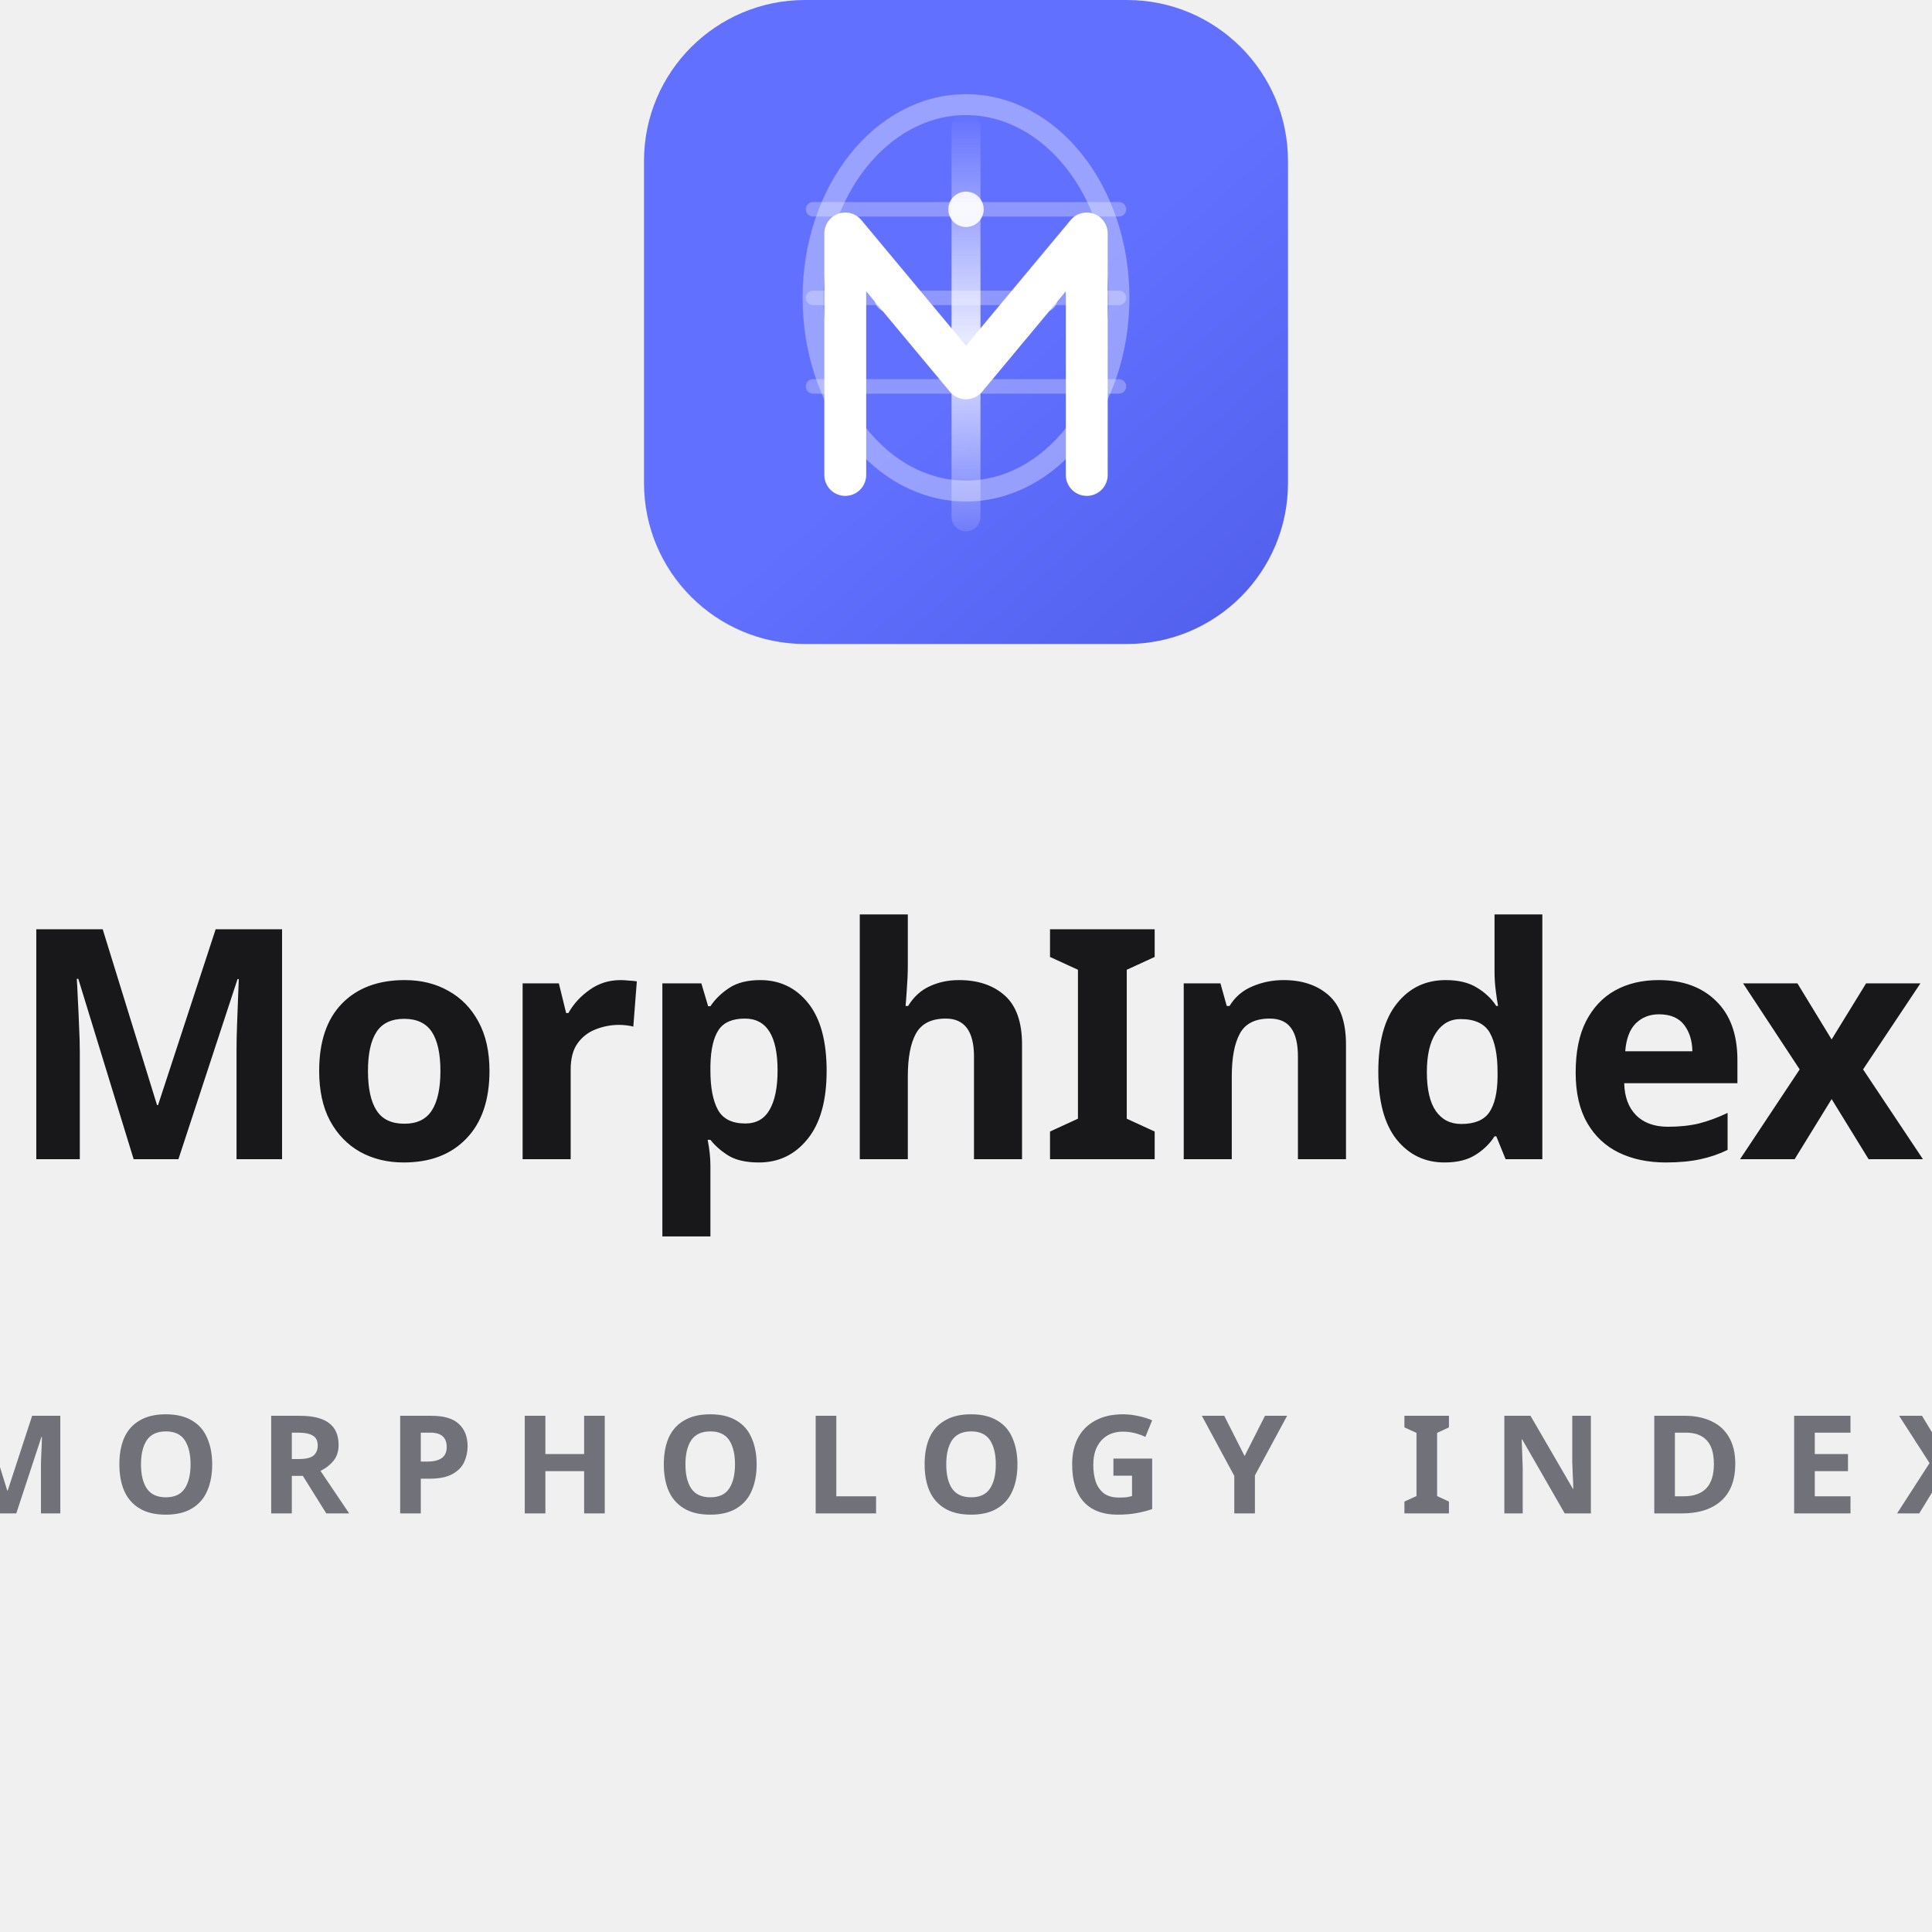
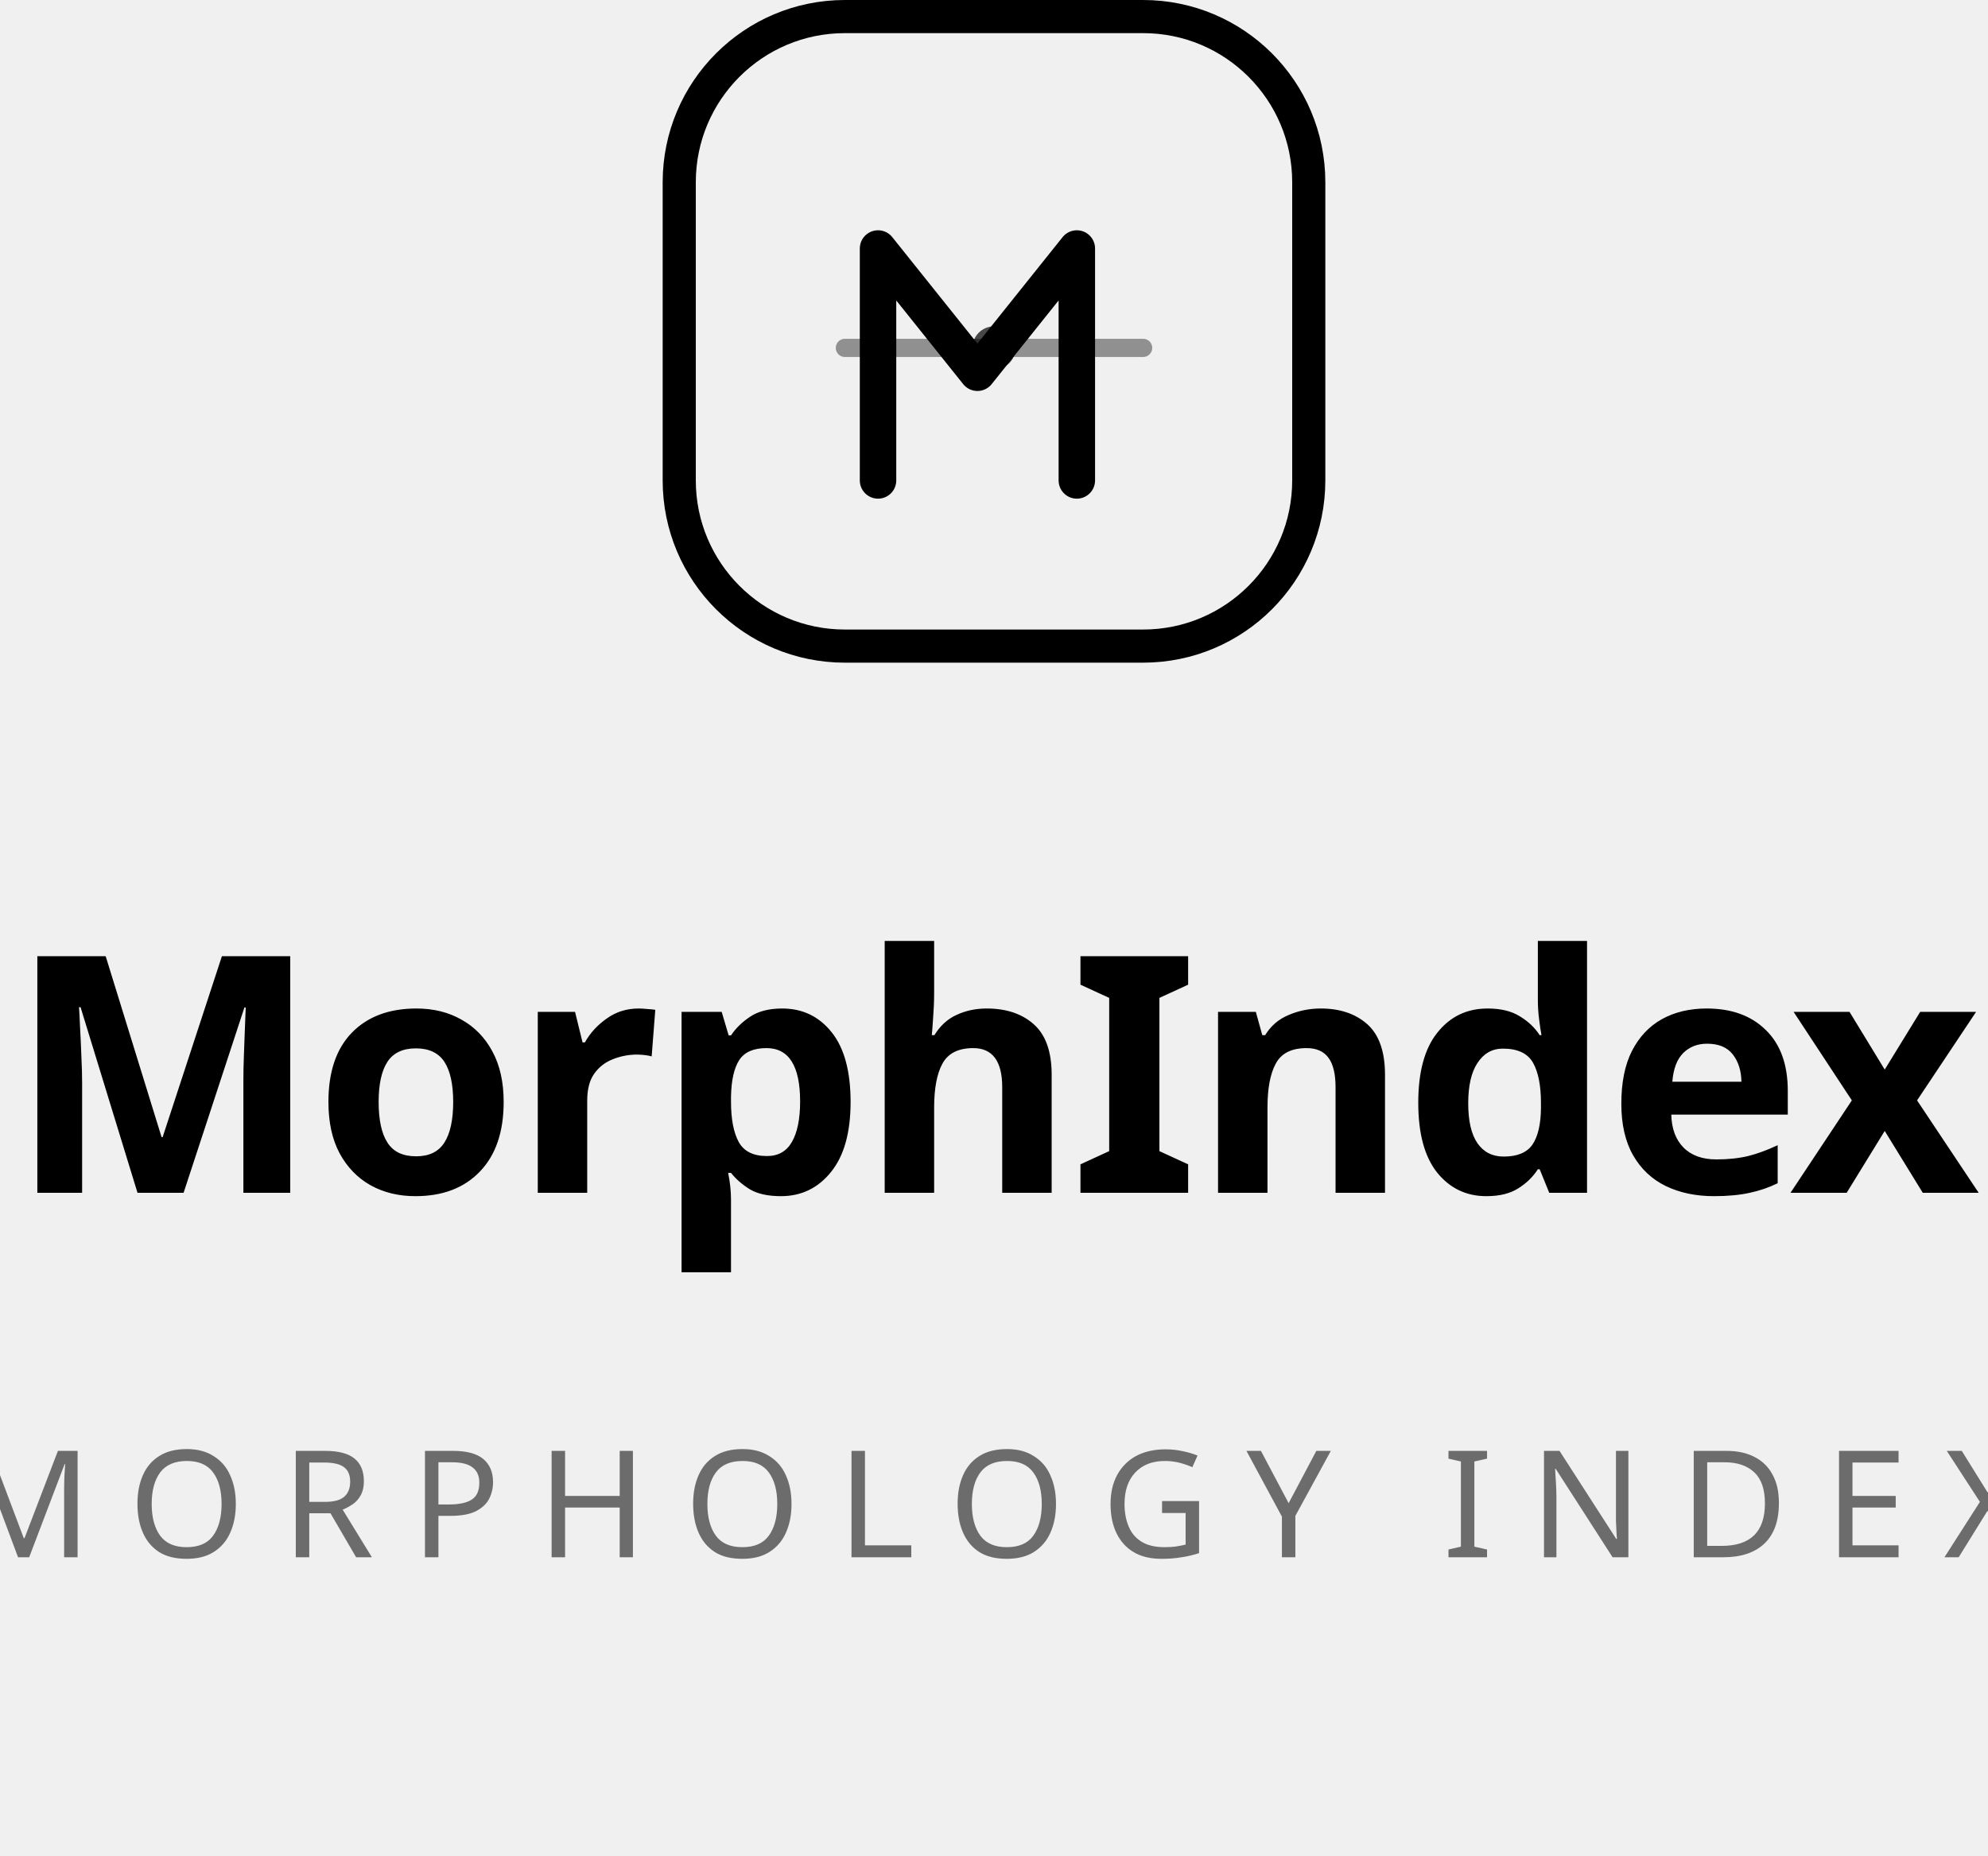
- <svg xmlns="http://www.w3.org/2000/svg" viewBox="0 0 120 120" fill="none" role="img" aria-label="MorphIndex">
-   <g transform="translate(40 0)">
-     <rect width="40" height="40" rx="10" fill="url(#mi-bg)" />
-     <ellipse cx="20" cy="18.5" rx="9.5" ry="12" stroke="#FFFFFF" stroke-width="1.3" stroke-opacity="0.35" />
-     <line x1="10.5" y1="13" x2="29.5" y2="13" stroke="#FFFFFF" stroke-width="0.9" stroke-opacity="0.28" stroke-linecap="round" />
-     <line x1="10.5" y1="18.5" x2="29.5" y2="18.5" stroke="#FFFFFF" stroke-width="0.9" stroke-opacity="0.28" stroke-linecap="round" />
-     <line x1="10.5" y1="24" x2="29.5" y2="24" stroke="#FFFFFF" stroke-width="0.9" stroke-opacity="0.28" stroke-linecap="round" />
-     <rect x="19.1" y="7" width="1.8" height="26" rx="0.9" fill="url(#mi-scan)" />
-     <path d="M12.5 29.5V14.5L20 23.5L27.5 14.5V29.5" stroke="#FFFFFF" stroke-width="2.6" stroke-linecap="round" stroke-linejoin="round" />
-     <circle cx="20" cy="13" r="1.1" fill="#FFFFFF" fill-opacity="0.9" />
-     <circle cx="15.2" cy="18.5" r="0.9" fill="#FFFFFF" fill-opacity="0.55" />
-     <circle cx="24.8" cy="18.5" r="0.9" fill="#FFFFFF" fill-opacity="0.55" />
-     <circle cx="20" cy="23.5" r="1" fill="#FFFFFF" fill-opacity="0.75" />
-   </g>
-   <text x="60" y="72" text-anchor="middle" fill="#18181B" font-family="Manrope, system-ui, sans-serif" font-size="20" font-weight="700" letter-spacing="-0.4">MorphIndex</text>
-   <text x="60" y="94" text-anchor="middle" fill="#71717A" font-family="Manrope, system-ui, sans-serif" font-size="8.5" font-weight="600" letter-spacing="2.4">MORPHOLOGY INDEX</text>
-   <defs>
-     <linearGradient id="mi-bg" x1="44" y1="2" x2="76" y2="38" gradientUnits="userSpaceOnUse">
-       <stop stop-color="#6270FF" />
-       <stop offset="1" stop-color="#3F4FD9" />
-     </linearGradient>
-     <linearGradient id="mi-scan" x1="60" y1="7" x2="60" y2="35" gradientUnits="userSpaceOnUse">
-       <stop stop-color="#FFFFFF" stop-opacity="0" />
-       <stop offset="0.5" stop-color="#FFFFFF" stop-opacity="0.85" />
-       <stop offset="1" stop-color="#FFFFFF" stop-opacity="0" />
-     </linearGradient>
-   </defs>
+ <svg xmlns="http://www.w3.org/2000/svg" viewBox="0 0 120 112" fill="none" role="img" aria-label="MorphIndex">
+   <rect x="41" y="1" width="38" height="38" rx="10" stroke="currentColor" stroke-width="2" />
+   <path d="M53 29V15l6 7.5L65 15v14" stroke="currentColor" stroke-width="2.2" stroke-linecap="round" stroke-linejoin="round" />
+   <path d="M51 21h18" stroke="currentColor" stroke-width="1.1" stroke-linecap="round" opacity="0.4" />
+   <circle cx="60" cy="21" r="1.3" fill="currentColor" opacity="0.7" />
+   <text x="60" y="72" text-anchor="middle" fill="currentColor" font-family="Manrope, system-ui, sans-serif" font-size="20" font-weight="700" letter-spacing="-0.4">MorphIndex</text>
+   <text x="60" y="94" text-anchor="middle" fill="currentColor" font-family="Manrope, system-ui, sans-serif" font-size="9" font-weight="500" letter-spacing="2.2" opacity="0.55">MORPHOLOGY INDEX</text>
</svg>
